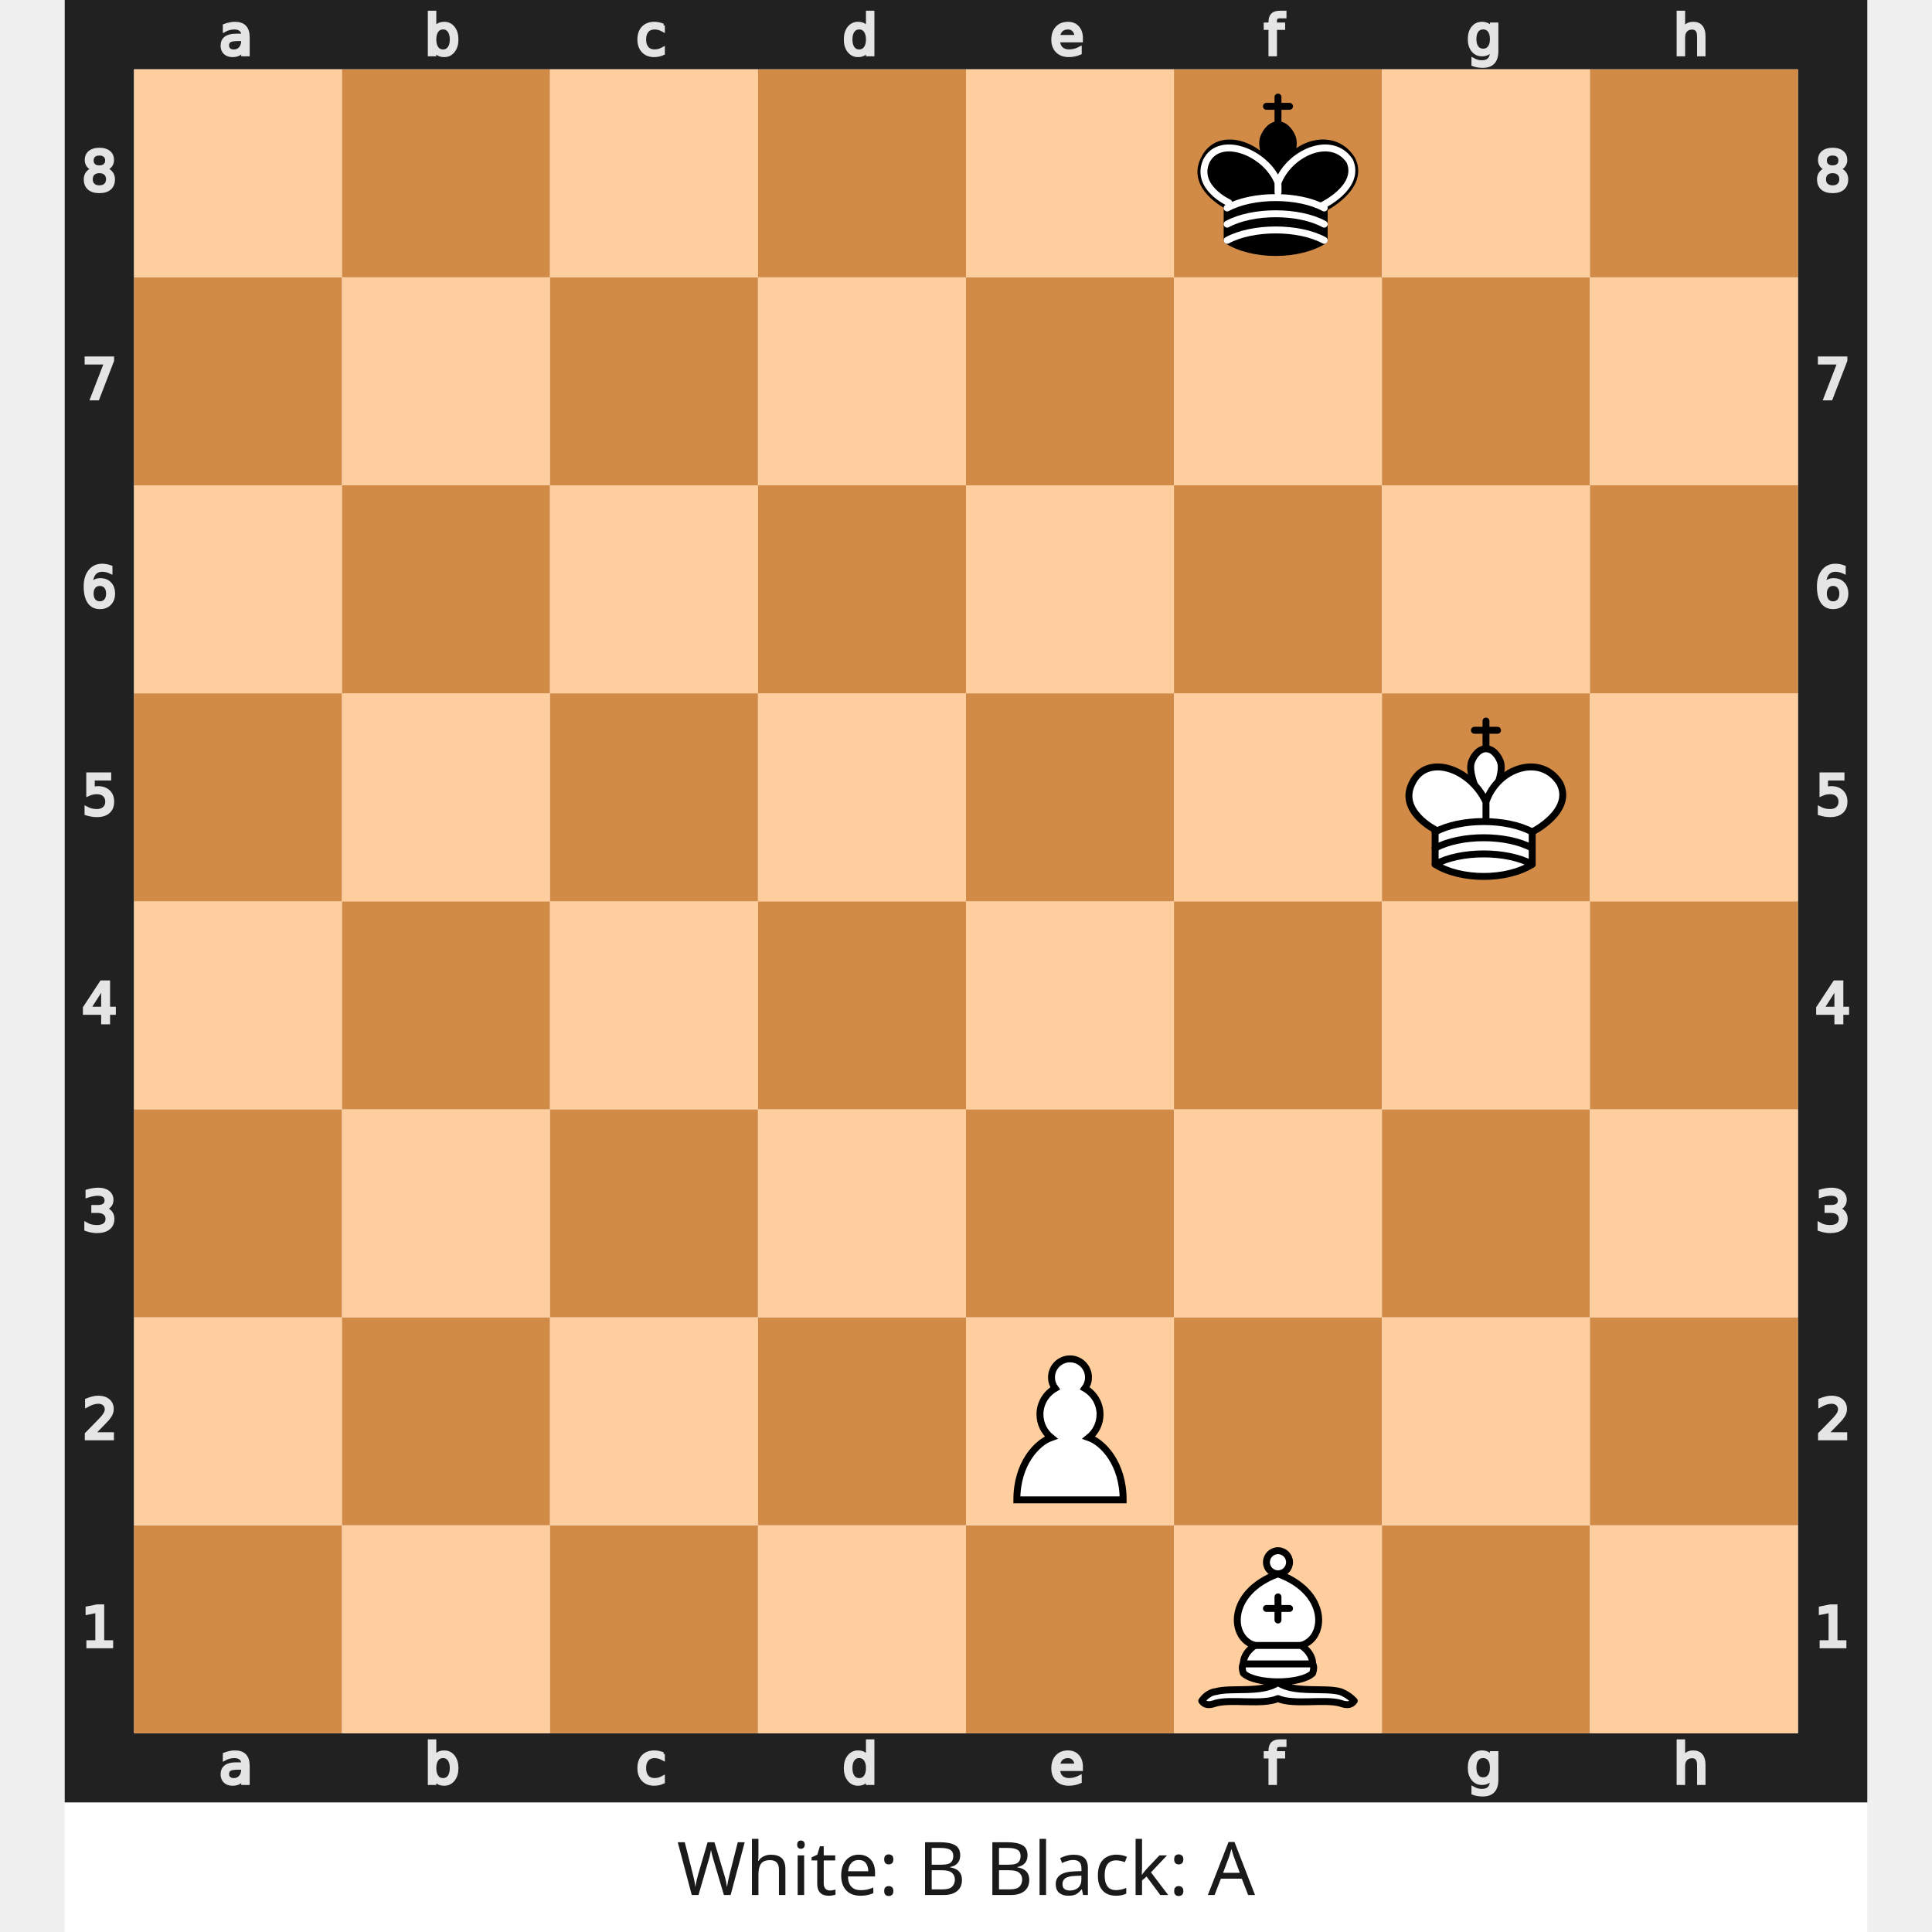
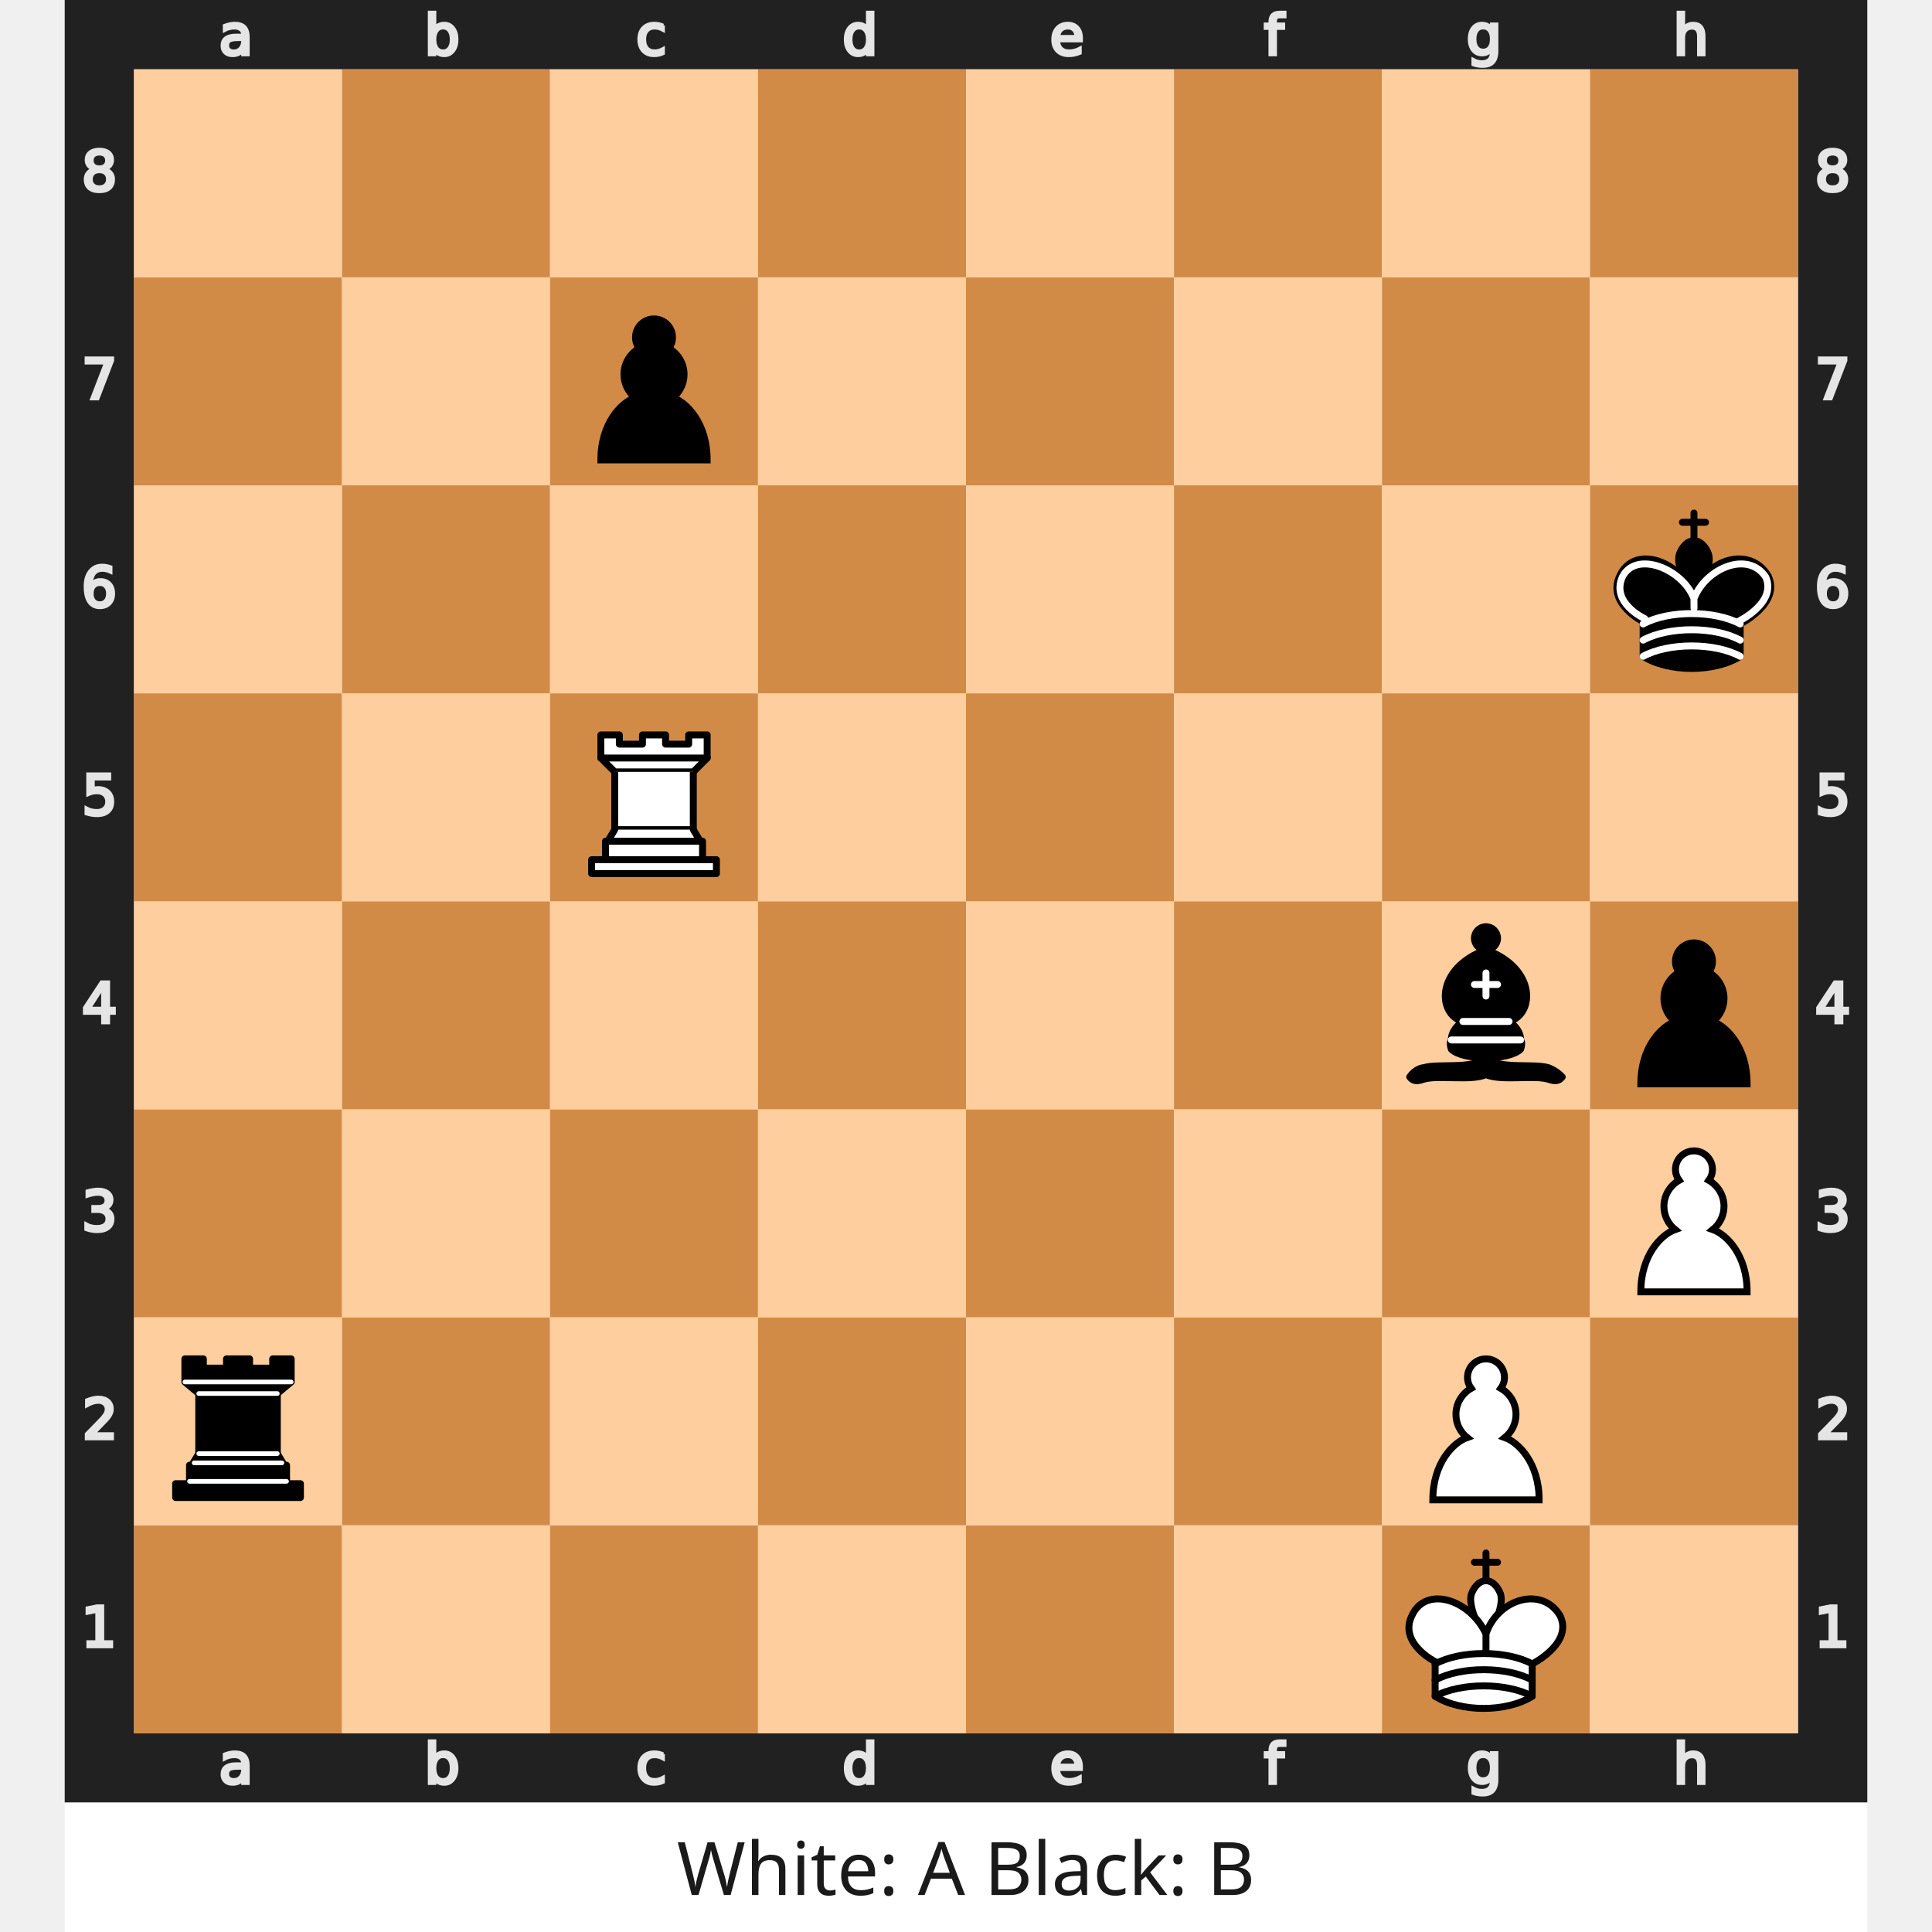
<svg xmlns="http://www.w3.org/2000/svg" xmlns:xlink="http://www.w3.org/1999/xlink" viewBox="0 0 390 418" width="400" height="400">
  <defs>
    <g id="white-pawn" class="white pawn">
      <path d="M22.5 9c-2.21 0-4 1.79-4 4 0 .89.29 1.71.78 2.38C17.33 16.5 16 18.59 16 21c0 2.03.94 3.84 2.41 5.03-3 1.06-7.41 5.55-7.41 13.47h23c0-7.92-4.41-12.41-7.41-13.47 1.47-1.19 2.41-3 2.41-5.03 0-2.41-1.33-4.5-3.28-5.62.49-.67.78-1.49.78-2.38 0-2.21-1.79-4-4-4z" fill="#fff" stroke="#000" stroke-width="1.5" stroke-linecap="round" />
    </g>
-     <g id="white-bishop" class="white bishop" fill="none" fill-rule="evenodd" stroke="#000" stroke-width="1.5" stroke-linecap="round" stroke-linejoin="round">
-       <g fill="#fff" stroke-linecap="butt">
-         <path d="M9 36c3.39-.97 10.11.43 13.5-2 3.39 2.43 10.11 1.03 13.5 2 0 0 1.65.54 3 2-.68.97-1.65.99-3 .5-3.39-.97-10.11.46-13.5-1-3.39 1.46-10.11.03-13.5 1-1.354.49-2.323.47-3-.5 1.354-1.94 3-2 3-2zM15 32c2.5 2.5 12.5 2.5 15 0 .5-1.5 0-2 0-2 0-2.5-2.5-4-2.5-4 5.5-1.5 6-11.5-5-15.5-11 4-10.5 14-5 15.5 0 0-2.5 1.5-2.5 4 0 0-.5.5 0 2zM25 8a2.5 2.5 0 1 1-5 0 2.5 2.5 0 1 1 5 0z" />
-       </g>
-       <path d="M17.5 26h10M15 30h15m-7.5-14.5v5M20 18h5" stroke-linejoin="miter" />
+     <g id="white-rook" class="white rook" fill="#fff" fill-rule="evenodd" stroke="#000" stroke-width="1.5" stroke-linecap="round" stroke-linejoin="round">
+       <path d="M9 39h27v-3H9v3zM12 36v-4h21v4H12zM11 14V9h4v2h5V9h5v2h5V9h4v5" stroke-linecap="butt" />
+       <path d="M34 14l-3 3H14l-3-3" />
+       <path d="M31 17v12.5H14V17" stroke-linecap="butt" stroke-linejoin="miter" />
+       <path d="M31 29.5l1.5 2.5h-20l1.5-2.5" />
+       <path d="M11 14h23" fill="none" stroke-linejoin="miter" />
    </g>
    <g id="white-king" class="white king" fill="none" fill-rule="evenodd" stroke="#000" stroke-width="1.5" stroke-linecap="round" stroke-linejoin="round">
      <path d="M22.5 11.63V6M20 8h5" stroke-linejoin="miter" />
      <path d="M22.5 25s4.5-7.5 3-10.5c0 0-1-2.5-3-2.5s-3 2.5-3 2.5c-1.5 3 3 10.5 3 10.5" fill="#fff" stroke-linecap="butt" stroke-linejoin="miter" />
      <path d="M11.5 37c5.5 3.5 15.5 3.5 21 0v-7s9-4.5 6-10.5c-4-6.5-13.5-3.5-16 4V27v-3.5c-3.5-7.5-13-10.5-16-4-3 6 5 10 5 10V37z" fill="#fff" />
      <path d="M11.5 30c5.5-3 15.5-3 21 0m-21 3.5c5.5-3 15.5-3 21 0m-21 3.5c5.5-3 15.5-3 21 0" />
+     </g>
+     <g id="black-pawn" class="black pawn">
+       <path d="M22.5 9c-2.21 0-4 1.79-4 4 0 .89.29 1.71.78 2.38C17.33 16.5 16 18.59 16 21c0 2.03.94 3.84 2.41 5.03-3 1.06-7.41 5.55-7.41 13.47h23c0-7.92-4.41-12.41-7.41-13.47 1.47-1.19 2.41-3 2.41-5.03 0-2.41-1.33-4.5-3.28-5.62.49-.67.78-1.49.78-2.38 0-2.21-1.79-4-4-4z" fill="#000" stroke="#000" stroke-width="1.5" stroke-linecap="round" />
+     </g>
+     <g id="black-bishop" class="black bishop" fill="none" fill-rule="evenodd" stroke="#000" stroke-width="1.5" stroke-linecap="round" stroke-linejoin="round">
+       <path d="M9 36c3.39-.97 10.11.43 13.5-2 3.39 2.43 10.11 1.03 13.5 2 0 0 1.65.54 3 2-.68.97-1.65.99-3 .5-3.39-.97-10.11.46-13.5-1-3.39 1.46-10.11.03-13.5 1-1.354.49-2.323.47-3-.5 1.354-1.94 3-2 3-2zm6-4c2.5 2.5 12.5 2.5 15 0 .5-1.5 0-2 0-2 0-2.5-2.5-4-2.5-4 5.5-1.5 6-11.5-5-15.5-11 4-10.5 14-5 15.5 0 0-2.5 1.5-2.5 4 0 0-.5.5 0 2zM25 8a2.5 2.5 0 1 1-5 0 2.5 2.5 0 1 1 5 0z" fill="#000" stroke-linecap="butt" />
+       <path d="M17.5 26h10M15 30h15m-7.5-14.5v5M20 18h5" stroke="#fff" stroke-linejoin="miter" />
+     </g>
+     <g id="black-rook" class="black rook" fill="#000" fill-rule="evenodd" stroke="#000" stroke-width="1.5" stroke-linecap="round" stroke-linejoin="round">
+       <path d="M9 39h27v-3H9v3zM12.5 32l1.5-2.5h17l1.5 2.5h-20zM12 36v-4h21v4H12z" stroke-linecap="butt" />
+       <path d="M14 29.5v-13h17v13H14z" stroke-linecap="butt" stroke-linejoin="miter" />
+       <path d="M14 16.5L11 14h23l-3 2.5H14zM11 14V9h4v2h5V9h5v2h5V9h4v5H11z" stroke-linecap="butt" />
+       <path d="M12 35.5h21M13 31.5h19M14 29.5h17M14 16.5h17M11 14h23" fill="none" stroke="#fff" stroke-width="1" stroke-linejoin="miter" />
    </g>
    <g id="black-king" class="black king" fill="none" fill-rule="evenodd" stroke="#000" stroke-width="1.5" stroke-linecap="round" stroke-linejoin="round">
      <path d="M22.5 11.63V6" stroke-linejoin="miter" />
      <path d="M22.5 25s4.5-7.5 3-10.5c0 0-1-2.5-3-2.5s-3 2.5-3 2.5c-1.5 3 3 10.5 3 10.5" fill="#000" stroke-linecap="butt" stroke-linejoin="miter" />
      <path d="M11.5 37c5.5 3.5 15.5 3.5 21 0v-7s9-4.5 6-10.5c-4-6.5-13.5-3.5-16 4V27v-3.5c-3.5-7.5-13-10.5-16-4-3 6 5 10 5 10V37z" fill="#000" />
      <path d="M20 8h5" stroke-linejoin="miter" />
      <path d="M32 29.5s8.5-4 6.03-9.65C34.15 14 25 18 22.5 24.5l.01 2.1-.01-2.1C20 18 9.906 14 6.997 19.85c-2.497 5.65 4.853 9 4.853 9M11.5 30c5.5-3 15.5-3 21 0m-21 3.5c5.5-3 15.5-3 21 0m-21 3.5c5.5-3 15.5-3 21 0" stroke="#fff" />
    </g>
  </defs>
  <rect x="7.5" y="7.5" width="375" height="375" fill="none" stroke="#212121" stroke-width="15" />
  <g transform="translate(20, 1) scale(0.75, 0.75)" fill="#e5e5e5" stroke="#e5e5e5">
    <path d="M23.328 10.016q-1.742 0-2.414.398-.672.398-.672 1.36 0 .765.5 1.218.508.445 1.375.445 1.196 0 1.914-.843.727-.852.727-2.258v-.32zm2.867-.594v4.992h-1.437v-1.328q-.492.797-1.227 1.18-.734.375-1.797.375-1.343 0-2.14-.75-.79-.758-.79-2.024 0-1.476.985-2.226.992-.75 2.953-.75h2.016V8.75q0-.992-.656-1.531-.649-.547-1.829-.547-.75 0-1.46.18-.711.18-1.368.539V6.062q.79-.304 1.532-.453.742-.156 1.445-.156 1.898 0 2.836.984.937.985.937 2.985z" />
  </g>
  <g transform="translate(20, 375) scale(0.75, 0.75)" fill="#e5e5e5" stroke="#e5e5e5">
    <path d="M23.328 10.016q-1.742 0-2.414.398-.672.398-.672 1.36 0 .765.5 1.218.508.445 1.375.445 1.196 0 1.914-.843.727-.852.727-2.258v-.32zm2.867-.594v4.992h-1.437v-1.328q-.492.797-1.227 1.18-.734.375-1.797.375-1.343 0-2.14-.75-.79-.758-.79-2.024 0-1.476.985-2.226.992-.75 2.953-.75h2.016V8.75q0-.992-.656-1.531-.649-.547-1.829-.547-.75 0-1.46.18-.711.18-1.368.539V6.062q.79-.304 1.532-.453.742-.156 1.445-.156 1.898 0 2.836.984.937.985.937 2.985z" />
  </g>
  <g transform="translate(65, 1) scale(0.75, 0.75)" fill="#e5e5e5" stroke="#e5e5e5">
    <path d="M24.922 10.047q0-1.586-.656-2.485-.649-.906-1.79-.906-1.14 0-1.796.906-.649.899-.649 2.485 0 1.586.649 2.492.656.898 1.797.898 1.14 0 1.789-.898.656-.906.656-2.492zm-4.89-3.055q.452-.781 1.14-1.156.695-.383 1.656-.383 1.594 0 2.586 1.266 1 1.265 1 3.328 0 2.062-1 3.328-.992 1.266-2.586 1.266-.96 0-1.656-.375-.688-.383-1.14-1.164v1.312h-1.446V2.258h1.445z" />
  </g>
  <g transform="translate(65, 375) scale(0.75, 0.75)" fill="#e5e5e5" stroke="#e5e5e5">
    <path d="M24.922 10.047q0-1.586-.656-2.485-.649-.906-1.79-.906-1.14 0-1.796.906-.649.899-.649 2.485 0 1.586.649 2.492.656.898 1.797.898 1.14 0 1.789-.898.656-.906.656-2.492zm-4.89-3.055q.452-.781 1.14-1.156.695-.383 1.656-.383 1.594 0 2.586 1.266 1 1.265 1 3.328 0 2.062-1 3.328-.992 1.266-2.586 1.266-.96 0-1.656-.375-.688-.383-1.14-1.164v1.312h-1.446V2.258h1.445z" />
  </g>
  <g transform="translate(110, 1) scale(0.75, 0.75)" fill="#e5e5e5" stroke="#e5e5e5">
    <path d="M25.96 6v1.344q-.608-.336-1.226-.5-.609-.172-1.234-.172-1.398 0-2.172.89-.773.883-.773 2.485 0 1.601.773 2.492.774.883 2.172.883.625 0 1.234-.164.618-.172 1.227-.508v1.328q-.602.281-1.25.422-.64.14-1.367.14-1.977 0-3.14-1.242-1.165-1.242-1.165-3.351 0-2.14 1.172-3.367 1.18-1.227 3.227-1.227.664 0 1.296.14.633.134 1.227.407z" />
  </g>
  <g transform="translate(110, 375) scale(0.75, 0.75)" fill="#e5e5e5" stroke="#e5e5e5">
    <path d="M25.96 6v1.344q-.608-.336-1.226-.5-.609-.172-1.234-.172-1.398 0-2.172.89-.773.883-.773 2.485 0 1.601.773 2.492.774.883 2.172.883.625 0 1.234-.164.618-.172 1.227-.508v1.328q-.602.281-1.25.422-.64.14-1.367.14-1.977 0-3.14-1.242-1.165-1.242-1.165-3.351 0-2.14 1.172-3.367 1.18-1.227 3.227-1.227.664 0 1.296.14.633.134 1.227.407z" />
  </g>
  <g transform="translate(155, 1) scale(0.75, 0.75)" fill="#e5e5e5" stroke="#e5e5e5">
    <path d="M24.973 6.992V2.258h1.437v12.156h-1.437v-1.312q-.453.78-1.149 1.164-.687.375-1.656.375-1.586 0-2.586-1.266-.992-1.266-.992-3.328 0-2.063.992-3.328 1-1.266 2.586-1.266.969 0 1.656.383.696.375 1.149 1.156zm-4.899 3.055q0 1.586.649 2.492.656.898 1.797.898 1.14 0 1.796-.898.657-.906.657-2.492 0-1.586-.657-2.485-.656-.906-1.796-.906-1.141 0-1.797.906-.649.899-.649 2.485z" />
  </g>
  <g transform="translate(155, 375) scale(0.75, 0.75)" fill="#e5e5e5" stroke="#e5e5e5">
    <path d="M24.973 6.992V2.258h1.437v12.156h-1.437v-1.312q-.453.78-1.149 1.164-.687.375-1.656.375-1.586 0-2.586-1.266-.992-1.266-.992-3.328 0-2.063.992-3.328 1-1.266 2.586-1.266.969 0 1.656.383.696.375 1.149 1.156zm-4.899 3.055q0 1.586.649 2.492.656.898 1.797.898 1.14 0 1.796-.898.657-.906.657-2.492 0-1.586-.657-2.485-.656-.906-1.796-.906-1.141 0-1.797.906-.649.899-.649 2.485z" />
  </g>
  <g transform="translate(200, 1) scale(0.75, 0.75)" fill="#e5e5e5" stroke="#e5e5e5">
    <path d="M26.555 9.68v.703h-6.61q.094 1.484.89 2.265.806.774 2.235.774.828 0 1.602-.203.781-.203 1.547-.61v1.36q-.774.328-1.586.5-.813.172-1.649.172-2.093 0-3.32-1.22-1.219-1.218-1.219-3.296 0-2.148 1.157-3.406 1.164-1.266 3.132-1.266 1.766 0 2.79 1.14 1.03 1.134 1.03 3.087zm-1.438-.422q-.015-1.18-.664-1.883-.64-.703-1.703-.703-1.203 0-1.93.68-.718.68-.828 1.914z" />
  </g>
  <g transform="translate(200, 375) scale(0.75, 0.75)" fill="#e5e5e5" stroke="#e5e5e5">
    <path d="M26.555 9.68v.703h-6.61q.094 1.484.89 2.265.806.774 2.235.774.828 0 1.602-.203.781-.203 1.547-.61v1.36q-.774.328-1.586.5-.813.172-1.649.172-2.093 0-3.32-1.22-1.219-1.218-1.219-3.296 0-2.148 1.157-3.406 1.164-1.266 3.132-1.266 1.766 0 2.79 1.14 1.03 1.134 1.03 3.087zm-1.438-.422q-.015-1.18-.664-1.883-.64-.703-1.703-.703-1.203 0-1.93.68-.718.68-.828 1.914z" />
  </g>
  <g transform="translate(245, 1) scale(0.75, 0.75)" fill="#e5e5e5" stroke="#e5e5e5">
    <path d="M25.285 2.258v1.195H23.91q-.773 0-1.078.313-.297.312-.297 1.125v.773h2.367v1.117h-2.367v7.633H21.09V6.781h-1.375V5.664h1.375v-.61q0-1.46.68-2.124.68-.672 2.156-.672z" />
  </g>
  <g transform="translate(245, 375) scale(0.75, 0.75)" fill="#e5e5e5" stroke="#e5e5e5">
    <path d="M25.285 2.258v1.195H23.91q-.773 0-1.078.313-.297.312-.297 1.125v.773h2.367v1.117h-2.367v7.633H21.09V6.781h-1.375V5.664h1.375v-.61q0-1.46.68-2.124.68-.672 2.156-.672z" />
  </g>
  <g transform="translate(290, 1) scale(0.75, 0.75)" fill="#e5e5e5" stroke="#e5e5e5">
    <path d="M24.973 9.937q0-1.562-.649-2.421-.64-.86-1.804-.86-1.157 0-1.805.86-.64.859-.64 2.421 0 1.555.64 2.415.648.859 1.805.859 1.164 0 1.804-.86.649-.859.649-2.414zm1.437 3.391q0 2.234-.992 3.32-.992 1.094-3.04 1.094-.757 0-1.429-.117-.672-.11-1.304-.344v-1.398q.632.344 1.25.508.617.164 1.257.164 1.414 0 2.118-.743.703-.734.703-2.226v-.711q-.446.773-1.141 1.156-.695.383-1.664.383-1.61 0-2.594-1.227-.984-1.226-.984-3.25 0-2.03.984-3.257.985-1.227 2.594-1.227.969 0 1.664.383t1.14 1.156V5.664h1.438z" />
  </g>
  <g transform="translate(290, 375) scale(0.75, 0.75)" fill="#e5e5e5" stroke="#e5e5e5">
    <path d="M24.973 9.937q0-1.562-.649-2.421-.64-.86-1.804-.86-1.157 0-1.805.86-.64.859-.64 2.421 0 1.555.64 2.415.648.859 1.805.859 1.164 0 1.804-.86.649-.859.649-2.414zm1.437 3.391q0 2.234-.992 3.32-.992 1.094-3.04 1.094-.757 0-1.429-.117-.672-.11-1.304-.344v-1.398q.632.344 1.25.508.617.164 1.257.164 1.414 0 2.118-.743.703-.734.703-2.226v-.711q-.446.773-1.141 1.156-.695.383-1.664.383-1.61 0-2.594-1.227-.984-1.226-.984-3.25 0-2.03.984-3.257.985-1.227 2.594-1.227.969 0 1.664.383t1.14 1.156V5.664h1.438z" />
  </g>
  <g transform="translate(335, 1) scale(0.75, 0.75)" fill="#e5e5e5" stroke="#e5e5e5">
    <path d="M26.164 9.133v5.281h-1.437V9.18q0-1.243-.485-1.86-.484-.617-1.453-.617-1.164 0-1.836.742-.672.742-.672 2.024v4.945h-1.445V2.258h1.445v4.765q.516-.789 1.211-1.18.703-.39 1.617-.39 1.508 0 2.282.938.773.93.773 2.742z" />
  </g>
  <g transform="translate(335, 375) scale(0.75, 0.75)" fill="#e5e5e5" stroke="#e5e5e5">
    <path d="M26.164 9.133v5.281h-1.437V9.18q0-1.243-.485-1.86-.484-.617-1.453-.617-1.164 0-1.836.742-.672.742-.672 2.024v4.945h-1.445V2.258h1.445v4.765q.516-.789 1.211-1.18.703-.39 1.617-.39 1.508 0 2.282.938.773.93.773 2.742z" />
  </g>
  <g transform="translate(0, 335) scale(0.75, 0.75)" fill="#e5e5e5" stroke="#e5e5e5">
    <path d="M6.754 26.996h2.578v-8.898l-2.805.562v-1.437l2.79-.563h1.578v10.336h2.578v1.328h-6.72z" />
  </g>
  <g transform="translate(375, 335) scale(0.75, 0.75)" fill="#e5e5e5" stroke="#e5e5e5">
    <path d="M6.754 26.996h2.578v-8.898l-2.805.562v-1.437l2.79-.563h1.578v10.336h2.578v1.328h-6.72z" />
  </g>
  <g transform="translate(0, 290) scale(0.75, 0.75)" fill="#e5e5e5" stroke="#e5e5e5">
    <path d="M8.195 26.996h5.508v1.328H6.297v-1.328q.898-.93 2.445-2.492 1.555-1.57 1.953-2.024.758-.851 1.055-1.437.305-.594.305-1.164 0-.93-.657-1.516-.648-.586-1.695-.586-.742 0-1.57.258-.82.258-1.758.781v-1.593q.953-.383 1.781-.578.828-.196 1.516-.196 1.812 0 2.89.906 1.079.907 1.079 2.422 0 .72-.274 1.368-.265.64-.976 1.515-.196.227-1.243 1.313-1.046 1.078-2.953 3.023z" />
  </g>
  <g transform="translate(375, 290) scale(0.75, 0.75)" fill="#e5e5e5" stroke="#e5e5e5">
    <path d="M8.195 26.996h5.508v1.328H6.297v-1.328q.898-.93 2.445-2.492 1.555-1.57 1.953-2.024.758-.851 1.055-1.437.305-.594.305-1.164 0-.93-.657-1.516-.648-.586-1.695-.586-.742 0-1.57.258-.82.258-1.758.781v-1.593q.953-.383 1.781-.578.828-.196 1.516-.196 1.812 0 2.89.906 1.079.907 1.079 2.422 0 .72-.274 1.368-.265.64-.976 1.515-.196.227-1.243 1.313-1.046 1.078-2.953 3.023z" />
  </g>
  <g transform="translate(0, 245) scale(0.75, 0.75)" fill="#e5e5e5" stroke="#e5e5e5">
    <path d="M11.434 22.035q1.132.242 1.765 1.008.64.766.64 1.89 0 1.727-1.187 2.672-1.187.946-3.375.946-.734 0-1.515-.149-.774-.14-1.602-.43V26.45q.656.383 1.438.578.78.196 1.632.196 1.485 0 2.258-.586.782-.586.782-1.703 0-1.032-.727-1.61-.719-.586-2.008-.586h-1.36v-1.297h1.423q1.164 0 1.78-.46.618-.47.618-1.344 0-.899-.64-1.375-.633-.485-1.82-.485-.65 0-1.391.141-.743.14-1.633.437V16.95q.898-.25 1.68-.375.788-.125 1.484-.125 1.797 0 2.844.82 1.046.813 1.046 2.204 0 .968-.554 1.64-.555.664-1.578.922z" />
  </g>
  <g transform="translate(375, 245) scale(0.75, 0.75)" fill="#e5e5e5" stroke="#e5e5e5">
    <path d="M11.434 22.035q1.132.242 1.765 1.008.64.766.64 1.89 0 1.727-1.187 2.672-1.187.946-3.375.946-.734 0-1.515-.149-.774-.14-1.602-.43V26.45q.656.383 1.438.578.78.196 1.632.196 1.485 0 2.258-.586.782-.586.782-1.703 0-1.032-.727-1.61-.719-.586-2.008-.586h-1.36v-1.297h1.423q1.164 0 1.78-.46.618-.47.618-1.344 0-.899-.64-1.375-.633-.485-1.82-.485-.65 0-1.391.141-.743.14-1.633.437V16.95q.898-.25 1.68-.375.788-.125 1.484-.125 1.797 0 2.844.82 1.046.813 1.046 2.204 0 .968-.554 1.64-.555.664-1.578.922z" />
  </g>
  <g transform="translate(0, 200) scale(0.75, 0.75)" fill="#e5e5e5" stroke="#e5e5e5">
    <path d="M11.016 18.035L7.03 24.262h3.985zm-.414-1.375h1.984v7.602h1.664v1.312h-1.664v2.75h-1.57v-2.75H5.75v-1.523z" />
  </g>
  <g transform="translate(375, 200) scale(0.75, 0.75)" fill="#e5e5e5" stroke="#e5e5e5">
    <path d="M11.016 18.035L7.03 24.262h3.985zm-.414-1.375h1.984v7.602h1.664v1.312h-1.664v2.75h-1.57v-2.75H5.75v-1.523z" />
  </g>
  <g transform="translate(0, 155) scale(0.75, 0.75)" fill="#e5e5e5" stroke="#e5e5e5">
    <path d="M6.719 16.66h6.195v1.328h-4.75v2.86q.344-.118.688-.172.343-.063.687-.063 1.953 0 3.094 1.07 1.14 1.07 1.14 2.899 0 1.883-1.171 2.93-1.172 1.039-3.305 1.039-.735 0-1.5-.125-.758-.125-1.57-.375v-1.586q.703.383 1.453.57.75.188 1.586.188 1.351 0 2.14-.711.79-.711.79-1.93 0-1.219-.79-1.93-.789-.71-2.14-.71-.633 0-1.266.14-.625.14-1.281.438z" />
  </g>
  <g transform="translate(375, 155) scale(0.75, 0.75)" fill="#e5e5e5" stroke="#e5e5e5">
    <path d="M6.719 16.66h6.195v1.328h-4.75v2.86q.344-.118.688-.172.343-.063.687-.063 1.953 0 3.094 1.07 1.14 1.07 1.14 2.899 0 1.883-1.171 2.93-1.172 1.039-3.305 1.039-.735 0-1.5-.125-.758-.125-1.57-.375v-1.586q.703.383 1.453.57.75.188 1.586.188 1.351 0 2.14-.711.79-.711.79-1.93 0-1.219-.79-1.93-.789-.71-2.14-.71-.633 0-1.266.14-.625.14-1.281.438z" />
  </g>
  <g transform="translate(0, 110) scale(0.75, 0.75)" fill="#e5e5e5" stroke="#e5e5e5">
    <path d="M10.137 21.863q-1.063 0-1.688.727-.617.726-.617 1.992 0 1.258.617 1.992.625.727 1.688.727 1.062 0 1.68-.727.624-.734.624-1.992 0-1.266-.625-1.992-.617-.727-1.68-.727zm3.133-4.945v1.437q-.594-.28-1.204-.43-.601-.148-1.195-.148-1.562 0-2.39 1.055-.82 1.055-.938 3.188.46-.68 1.156-1.04.696-.367 1.531-.367 1.758 0 2.774 1.07 1.023 1.063 1.023 2.899 0 1.797-1.062 2.883-1.063 1.086-2.828 1.086-2.024 0-3.094-1.547-1.07-1.555-1.07-4.5 0-2.766 1.312-4.406 1.313-1.649 3.524-1.649.593 0 1.195.117.61.118 1.266.352z" />
  </g>
  <g transform="translate(375, 110) scale(0.75, 0.75)" fill="#e5e5e5" stroke="#e5e5e5">
    <path d="M10.137 21.863q-1.063 0-1.688.727-.617.726-.617 1.992 0 1.258.617 1.992.625.727 1.688.727 1.062 0 1.68-.727.624-.734.624-1.992 0-1.266-.625-1.992-.617-.727-1.68-.727zm3.133-4.945v1.437q-.594-.28-1.204-.43-.601-.148-1.195-.148-1.562 0-2.39 1.055-.82 1.055-.938 3.188.46-.68 1.156-1.04.696-.367 1.531-.367 1.758 0 2.774 1.07 1.023 1.063 1.023 2.899 0 1.797-1.062 2.883-1.063 1.086-2.828 1.086-2.024 0-3.094-1.547-1.07-1.555-1.07-4.5 0-2.766 1.312-4.406 1.313-1.649 3.524-1.649.593 0 1.195.117.61.118 1.266.352z" />
  </g>
  <g transform="translate(0, 65) scale(0.75, 0.75)" fill="#e5e5e5" stroke="#e5e5e5">
    <path d="M6.25 16.66h7.5v.672L9.516 28.324H7.867l3.985-10.336H6.25z" />
  </g>
  <g transform="translate(375, 65) scale(0.75, 0.75)" fill="#e5e5e5" stroke="#e5e5e5">
    <path d="M6.25 16.66h7.5v.672L9.516 28.324H7.867l3.985-10.336H6.25z" />
  </g>
  <g transform="translate(0, 20) scale(0.75, 0.75)" fill="#e5e5e5" stroke="#e5e5e5">
    <path d="M10 22.785q-1.125 0-1.773.602-.641.601-.641 1.656t.64 1.656q.649.602 1.774.602t1.773-.602q.649-.61.649-1.656 0-1.055-.649-1.656-.64-.602-1.773-.602zm-1.578-.672q-1.016-.25-1.586-.945-.563-.695-.563-1.695 0-1.399.993-2.211 1-.813 2.734-.813 1.742 0 2.734.813.993.812.993 2.21 0 1-.57 1.696-.563.695-1.571.945 1.14.266 1.773 1.04.641.773.641 1.89 0 1.695-1.04 2.602-1.03.906-2.96.906t-2.969-.906Q6 26.738 6 25.043q0-1.117.64-1.89.641-.774 1.782-1.04zm-.578-2.492q0 .906.562 1.414.57.508 1.594.508 1.016 0 1.586-.508.578-.508.578-1.414 0-.906-.578-1.414-.57-.508-1.586-.508-1.023 0-1.594.508-.562.508-.562 1.414z" />
  </g>
  <g transform="translate(375, 20) scale(0.75, 0.75)" fill="#e5e5e5" stroke="#e5e5e5">
    <path d="M10 22.785q-1.125 0-1.773.602-.641.601-.641 1.656t.64 1.656q.649.602 1.774.602t1.773-.602q.649-.61.649-1.656 0-1.055-.649-1.656-.64-.602-1.773-.602zm-1.578-.672q-1.016-.25-1.586-.945-.563-.695-.563-1.695 0-1.399.993-2.211 1-.813 2.734-.813 1.742 0 2.734.813.993.812.993 2.21 0 1-.57 1.696-.563.695-1.571.945 1.14.266 1.773 1.04.641.773.641 1.89 0 1.695-1.04 2.602-1.03.906-2.96.906t-2.969-.906Q6 26.738 6 25.043q0-1.117.64-1.89.641-.774 1.782-1.04zm-.578-2.492q0 .906.562 1.414.57.508 1.594.508 1.016 0 1.586-.508.578-.508.578-1.414 0-.906-.578-1.414-.57-.508-1.586-.508-1.023 0-1.594.508-.562.508-.562 1.414z" />
  </g>
  <rect x="15" y="330" width="45" height="45" class="square dark a1" stroke="none" fill="#d18b47" />
  <rect x="60" y="330" width="45" height="45" class="square light b1" stroke="none" fill="#ffce9e" />
  <rect x="105" y="330" width="45" height="45" class="square dark c1" stroke="none" fill="#d18b47" />
  <rect x="150" y="330" width="45" height="45" class="square light d1" stroke="none" fill="#ffce9e" />
  <rect x="195" y="330" width="45" height="45" class="square dark e1" stroke="none" fill="#d18b47" />
  <rect x="240" y="330" width="45" height="45" class="square light f1" stroke="none" fill="#ffce9e" />
  <rect x="285" y="330" width="45" height="45" class="square dark g1" stroke="none" fill="#d18b47" />
  <rect x="330" y="330" width="45" height="45" class="square light h1" stroke="none" fill="#ffce9e" />
  <rect x="15" y="285" width="45" height="45" class="square light a2" stroke="none" fill="#ffce9e" />
  <rect x="60" y="285" width="45" height="45" class="square dark b2" stroke="none" fill="#d18b47" />
  <rect x="105" y="285" width="45" height="45" class="square light c2" stroke="none" fill="#ffce9e" />
  <rect x="150" y="285" width="45" height="45" class="square dark d2" stroke="none" fill="#d18b47" />
  <rect x="195" y="285" width="45" height="45" class="square light e2" stroke="none" fill="#ffce9e" />
  <rect x="240" y="285" width="45" height="45" class="square dark f2" stroke="none" fill="#d18b47" />
  <rect x="285" y="285" width="45" height="45" class="square light g2" stroke="none" fill="#ffce9e" />
  <rect x="330" y="285" width="45" height="45" class="square dark h2" stroke="none" fill="#d18b47" />
  <rect x="15" y="240" width="45" height="45" class="square dark a3" stroke="none" fill="#d18b47" />
  <rect x="60" y="240" width="45" height="45" class="square light b3" stroke="none" fill="#ffce9e" />
  <rect x="105" y="240" width="45" height="45" class="square dark c3" stroke="none" fill="#d18b47" />
  <rect x="150" y="240" width="45" height="45" class="square light d3" stroke="none" fill="#ffce9e" />
  <rect x="195" y="240" width="45" height="45" class="square dark e3" stroke="none" fill="#d18b47" />
  <rect x="240" y="240" width="45" height="45" class="square light f3" stroke="none" fill="#ffce9e" />
  <rect x="285" y="240" width="45" height="45" class="square dark g3" stroke="none" fill="#d18b47" />
  <rect x="330" y="240" width="45" height="45" class="square light h3" stroke="none" fill="#ffce9e" />
  <rect x="15" y="195" width="45" height="45" class="square light a4" stroke="none" fill="#ffce9e" />
  <rect x="60" y="195" width="45" height="45" class="square dark b4" stroke="none" fill="#d18b47" />
  <rect x="105" y="195" width="45" height="45" class="square light c4" stroke="none" fill="#ffce9e" />
  <rect x="150" y="195" width="45" height="45" class="square dark d4" stroke="none" fill="#d18b47" />
  <rect x="195" y="195" width="45" height="45" class="square light e4" stroke="none" fill="#ffce9e" />
  <rect x="240" y="195" width="45" height="45" class="square dark f4" stroke="none" fill="#d18b47" />
  <rect x="285" y="195" width="45" height="45" class="square light g4" stroke="none" fill="#ffce9e" />
  <rect x="330" y="195" width="45" height="45" class="square dark h4" stroke="none" fill="#d18b47" />
  <rect x="15" y="150" width="45" height="45" class="square dark a5" stroke="none" fill="#d18b47" />
  <rect x="60" y="150" width="45" height="45" class="square light b5" stroke="none" fill="#ffce9e" />
  <rect x="105" y="150" width="45" height="45" class="square dark c5" stroke="none" fill="#d18b47" />
  <rect x="150" y="150" width="45" height="45" class="square light d5" stroke="none" fill="#ffce9e" />
  <rect x="195" y="150" width="45" height="45" class="square dark e5" stroke="none" fill="#d18b47" />
  <rect x="240" y="150" width="45" height="45" class="square light f5" stroke="none" fill="#ffce9e" />
  <rect x="285" y="150" width="45" height="45" class="square dark g5" stroke="none" fill="#d18b47" />
  <rect x="330" y="150" width="45" height="45" class="square light h5" stroke="none" fill="#ffce9e" />
  <rect x="15" y="105" width="45" height="45" class="square light a6" stroke="none" fill="#ffce9e" />
  <rect x="60" y="105" width="45" height="45" class="square dark b6" stroke="none" fill="#d18b47" />
  <rect x="105" y="105" width="45" height="45" class="square light c6" stroke="none" fill="#ffce9e" />
  <rect x="150" y="105" width="45" height="45" class="square dark d6" stroke="none" fill="#d18b47" />
  <rect x="195" y="105" width="45" height="45" class="square light e6" stroke="none" fill="#ffce9e" />
  <rect x="240" y="105" width="45" height="45" class="square dark f6" stroke="none" fill="#d18b47" />
  <rect x="285" y="105" width="45" height="45" class="square light g6" stroke="none" fill="#ffce9e" />
  <rect x="330" y="105" width="45" height="45" class="square dark h6" stroke="none" fill="#d18b47" />
  <rect x="15" y="60" width="45" height="45" class="square dark a7" stroke="none" fill="#d18b47" />
  <rect x="60" y="60" width="45" height="45" class="square light b7" stroke="none" fill="#ffce9e" />
  <rect x="105" y="60" width="45" height="45" class="square dark c7" stroke="none" fill="#d18b47" />
  <rect x="150" y="60" width="45" height="45" class="square light d7" stroke="none" fill="#ffce9e" />
  <rect x="195" y="60" width="45" height="45" class="square dark e7" stroke="none" fill="#d18b47" />
  <rect x="240" y="60" width="45" height="45" class="square light f7" stroke="none" fill="#ffce9e" />
  <rect x="285" y="60" width="45" height="45" class="square dark g7" stroke="none" fill="#d18b47" />
  <rect x="330" y="60" width="45" height="45" class="square light h7" stroke="none" fill="#ffce9e" />
  <rect x="15" y="15" width="45" height="45" class="square light a8" stroke="none" fill="#ffce9e" />
  <rect x="60" y="15" width="45" height="45" class="square dark b8" stroke="none" fill="#d18b47" />
  <rect x="105" y="15" width="45" height="45" class="square light c8" stroke="none" fill="#ffce9e" />
  <rect x="150" y="15" width="45" height="45" class="square dark d8" stroke="none" fill="#d18b47" />
  <rect x="195" y="15" width="45" height="45" class="square light e8" stroke="none" fill="#ffce9e" />
  <rect x="240" y="15" width="45" height="45" class="square dark f8" stroke="none" fill="#d18b47" />
  <rect x="285" y="15" width="45" height="45" class="square light g8" stroke="none" fill="#ffce9e" />
  <rect x="330" y="15" width="45" height="45" class="square dark h8" stroke="none" fill="#d18b47" />
-   <use href="#white-bishop" xlink:href="#white-bishop" transform="translate(240, 330)" />
-   <use href="#white-pawn" xlink:href="#white-pawn" transform="translate(195, 285)" />
-   <use href="#white-king" xlink:href="#white-king" transform="translate(285, 150)" />
-   <use href="#black-king" xlink:href="#black-king" transform="translate(240, 15)" />
+   <use href="#white-king" xlink:href="#white-king" transform="translate(285, 330)" />
+   <use href="#black-rook" xlink:href="#black-rook" transform="translate(15, 285)" />
+   <use href="#white-pawn" xlink:href="#white-pawn" transform="translate(285, 285)" />
+   <use href="#white-pawn" xlink:href="#white-pawn" transform="translate(330, 240)" />
+   <use href="#black-bishop" xlink:href="#black-bishop" transform="translate(285, 195)" />
+   <use href="#black-pawn" xlink:href="#black-pawn" transform="translate(330, 195)" />
+   <use href="#white-rook" xlink:href="#white-rook" transform="translate(105, 150)" />
+   <use href="#black-king" xlink:href="#black-king" transform="translate(330, 105)" />
+   <use href="#black-pawn" xlink:href="#black-pawn" transform="translate(105, 60)" />
  <rect x="0" y="390" width="390" height="28" fill="#ffffff" />
-   <text x="195.0" y="410" text-anchor="middle" font-size="16" font-family="sans-serif" fill="#1a1a1a">White: B   Black: A</text>
+   <text x="195.0" y="410" text-anchor="middle" font-size="16" font-family="sans-serif" fill="#1a1a1a">White: A   Black: B</text>
</svg>
